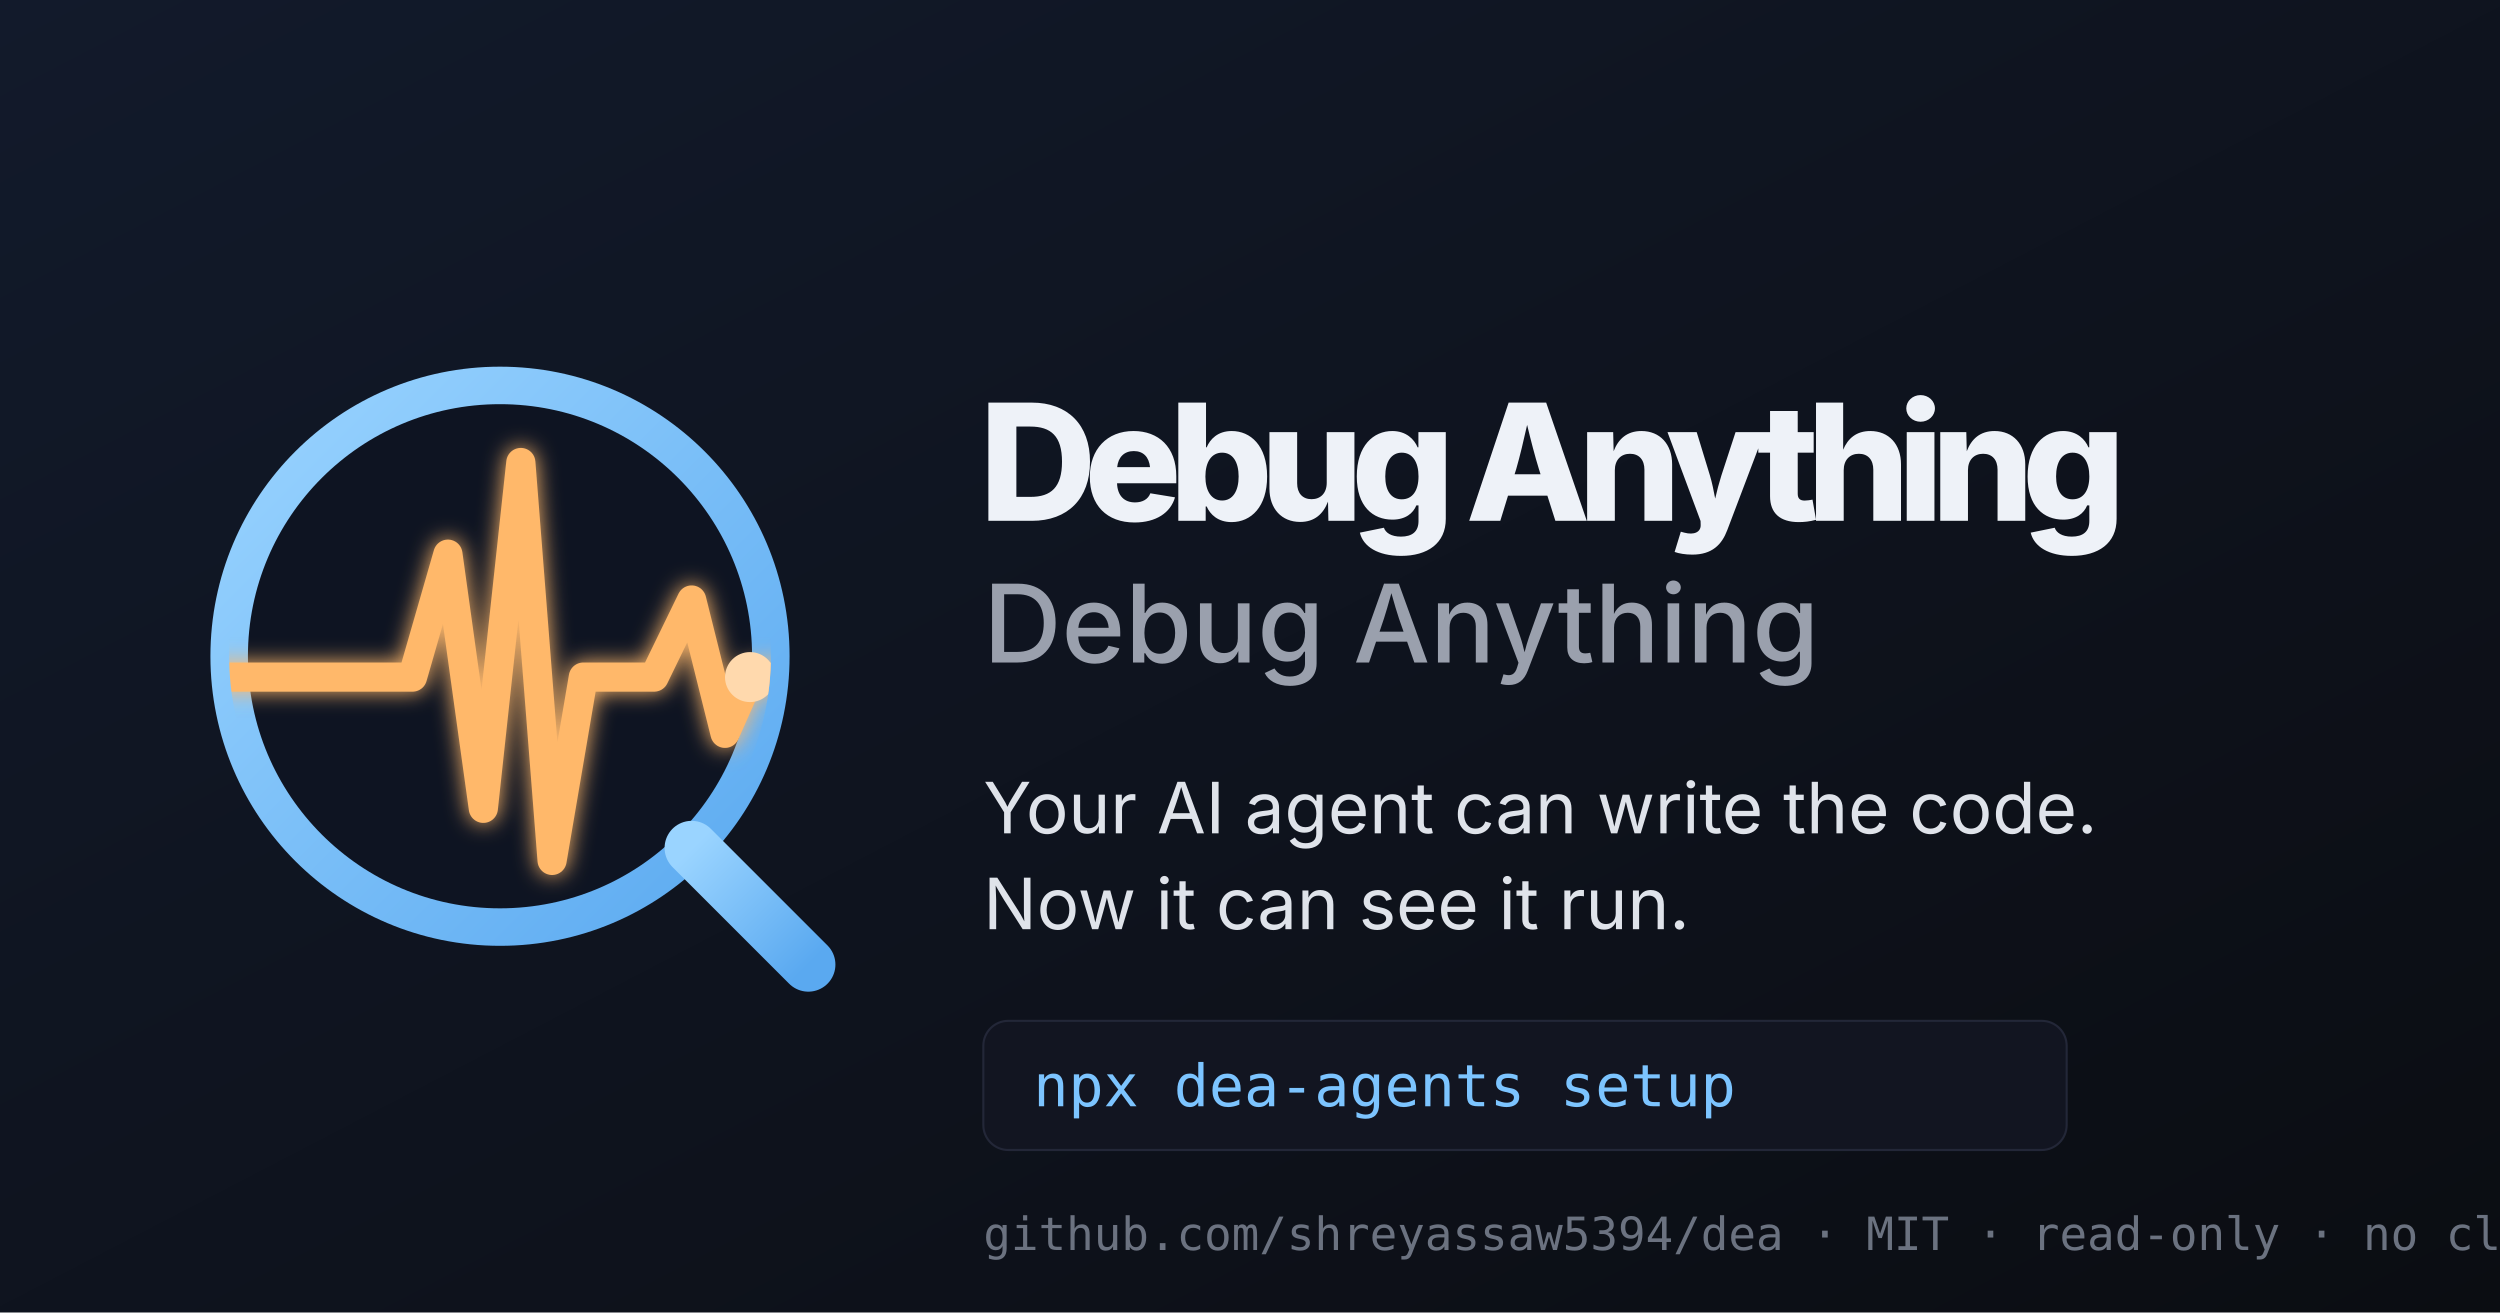
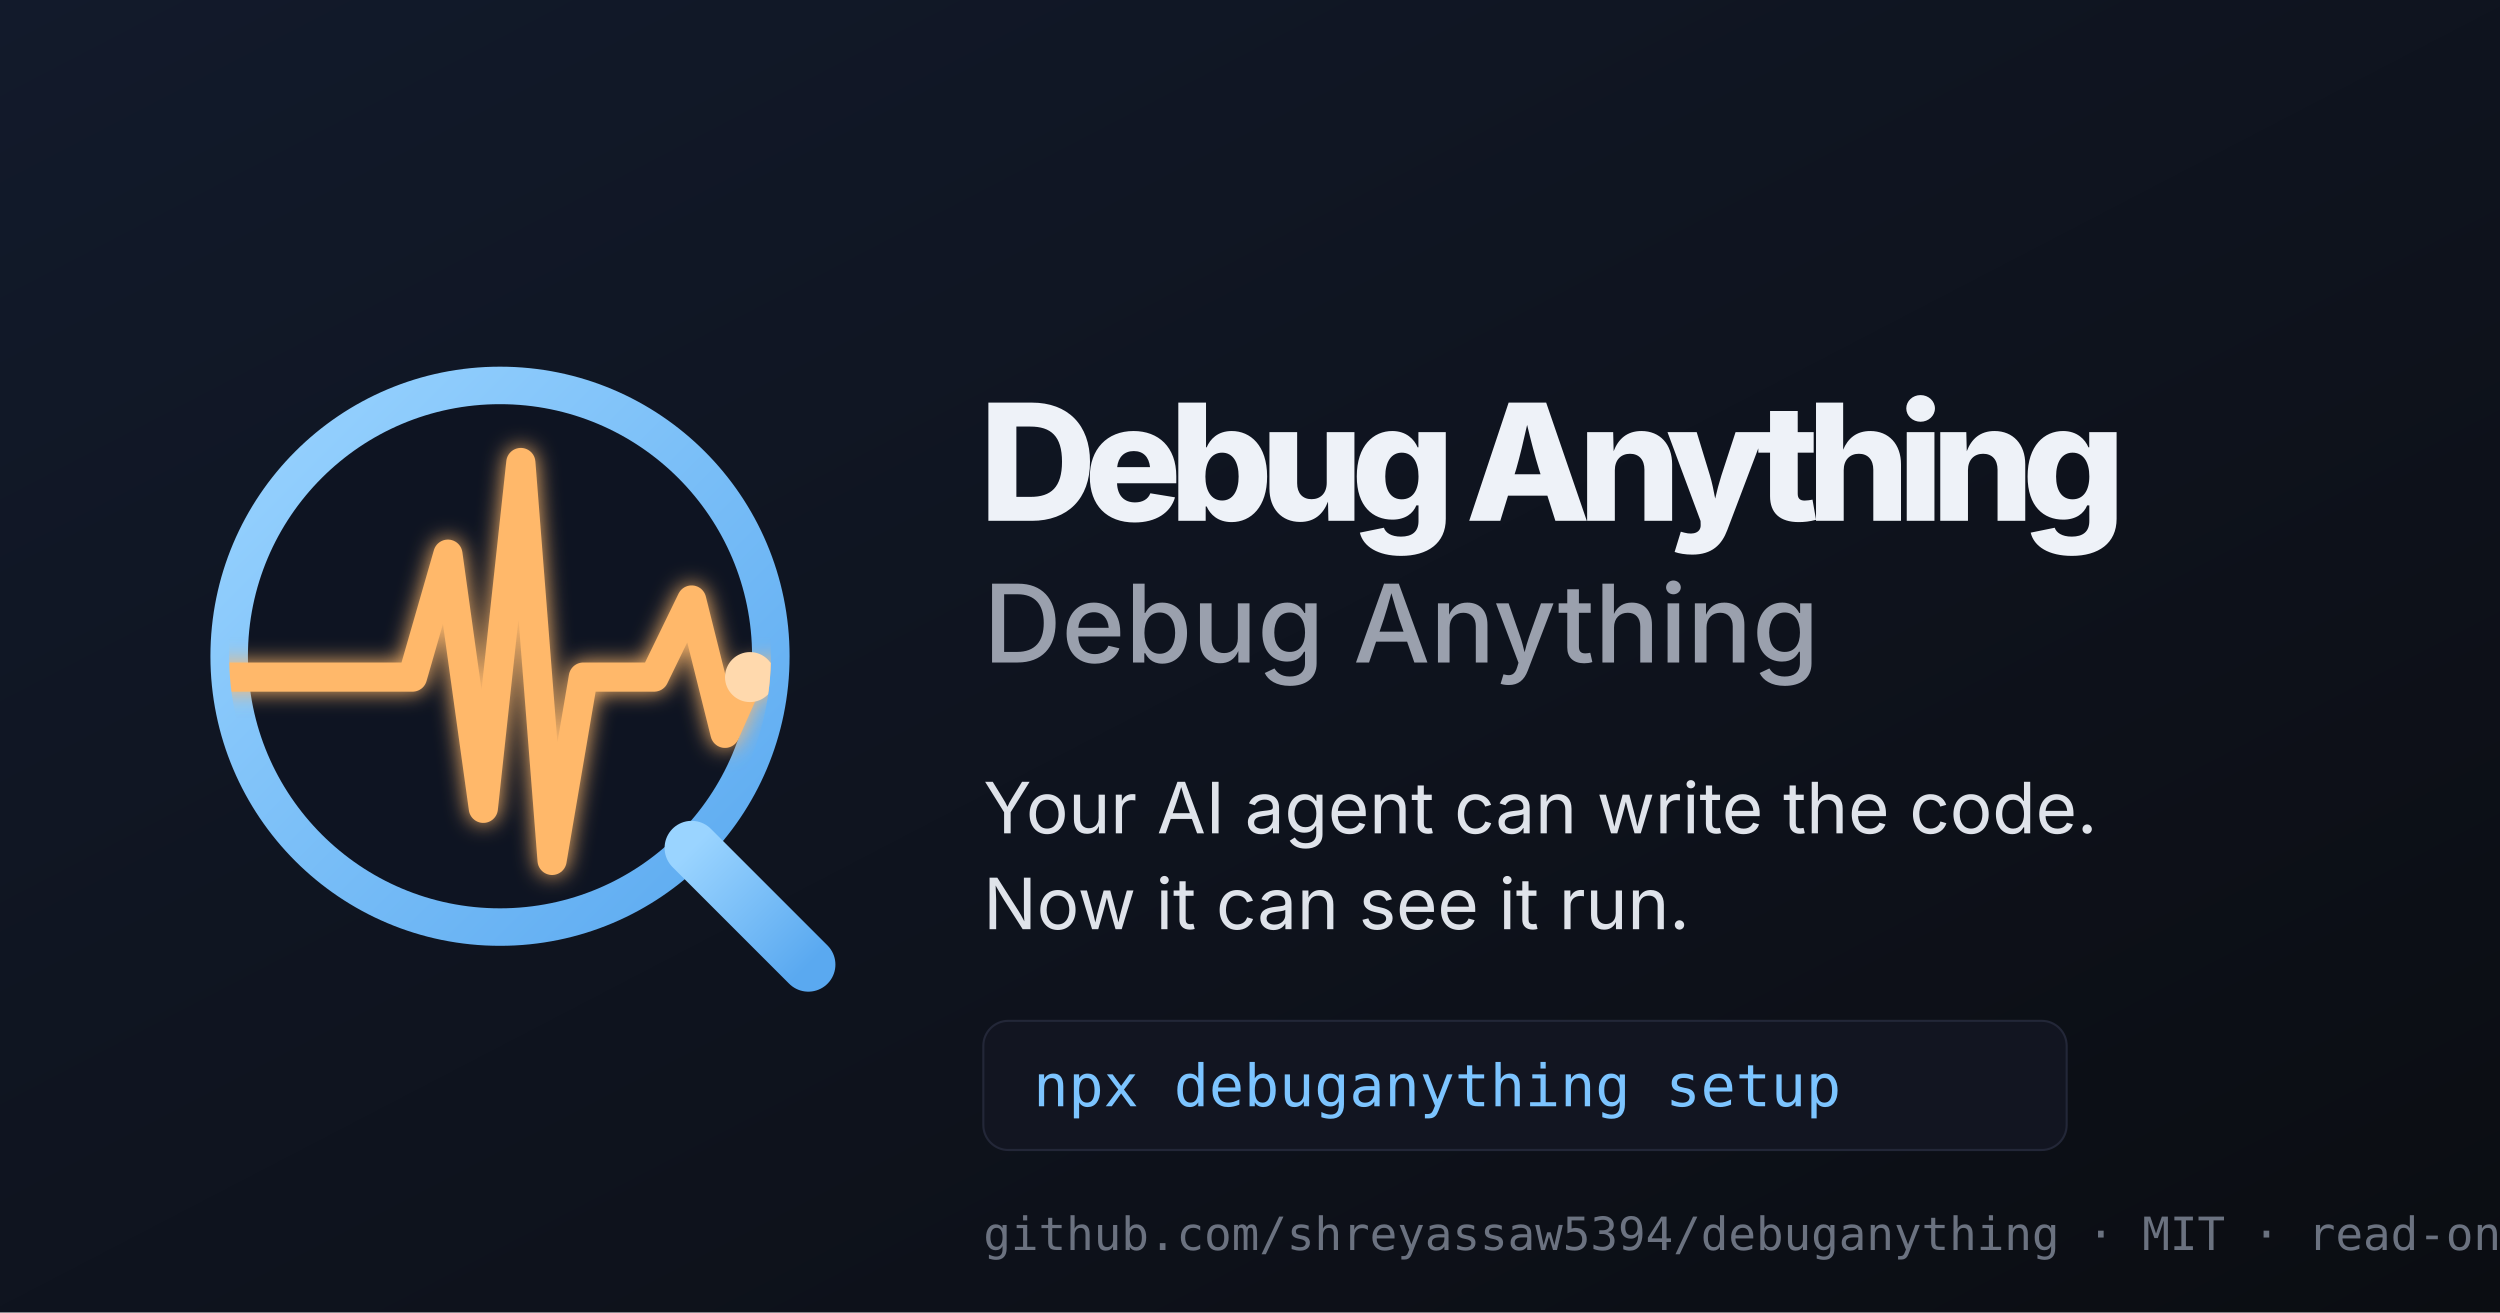
<svg xmlns="http://www.w3.org/2000/svg" viewBox="0 0 1200 630" width="1200" height="630">
  <defs>
    <linearGradient id="bg" x1="0" y1="0" x2="1" y2="1">
      <stop offset="0" stop-color="#121a2b" />
      <stop offset="1" stop-color="#0b0d12" />
    </linearGradient>
    <linearGradient id="ring" x1="0" y1="0" x2="1" y2="1">
      <stop offset="0" stop-color="#9ad4ff" />
      <stop offset="1" stop-color="#5aa9f0" />
    </linearGradient>
    <filter id="glow" x="-20%" y="-20%" width="140%" height="140%">
      <feGaussianBlur stdDeviation="5" result="b" />
      <feMerge>
        <feMergeNode in="b" />
        <feMergeNode in="SourceGraphic" />
      </feMerge>
    </filter>
    <clipPath id="lens">
      <circle cx="240" cy="315" r="130" />
    </clipPath>
  </defs>
  <rect width="1200" height="630" fill="url(#bg)" />
  <circle cx="240" cy="315" r="130" fill="#0e1422" stroke="url(#ring)" stroke-width="18" />
  <g clip-path="url(#lens)">
    <path d="M80 325 L180 325 L198 325 L215 266 L232 388 L250 222 L265 413 L280 325 L314 325 L332 288 L348 352 L360 325 L440 325" fill="none" stroke="#ffb86b" stroke-width="14" stroke-linecap="round" stroke-linejoin="round" filter="url(#glow)" />
    <circle cx="360" cy="325" r="12" fill="#ffd9ad" />
  </g>
  <path d="M332 407 L388 463" stroke="url(#ring)" stroke-width="26" stroke-linecap="round" />
  <text x="470" y="250" font-family="-apple-system, 'SF Pro Display', 'Segoe UI', Inter, Helvetica, Arial, sans-serif" font-size="78" font-weight="800" letter-spacing="-6" fill="#eef2f8">Debug Anything</text>
  <text x="472" y="318" font-family="-apple-system, 'SF Pro Text', 'Segoe UI', Inter, Helvetica, Arial, sans-serif" font-size="52" font-weight="500" fill="#9aa0ad">Debug Anything</text>
  <text x="472" y="400" font-family="-apple-system, 'SF Pro Text', 'Segoe UI', Inter, Helvetica, Arial, sans-serif" font-size="34" fill="#dfe3ea">Your AI agent can write the code.</text>
  <text x="472" y="446" font-family="-apple-system, 'SF Pro Text', 'Segoe UI', Inter, Helvetica, Arial, sans-serif" font-size="34" fill="#dfe3ea">Now it can see it run.</text>
  <rect x="472" y="490" width="520" height="62" rx="12" fill="#121521" stroke="#232738" />
-   <text x="496" y="531" font-family="ui-monospace, SFMono-Regular, Menlo, monospace" font-size="28" fill="#7cc4ff">npx dea-agents setup</text>
-   <text x="472" y="600" font-family="ui-monospace, SFMono-Regular, Menlo, monospace" font-size="22" fill="#6b7280">github.com/shreyassaw5394/dea · MIT · read-only · no cloud</text>
+   <text x="496" y="531" font-family="ui-monospace, SFMono-Regular, Menlo, monospace" font-size="28" fill="#7cc4ff">npx debuganything setup</text>
+   <text x="472" y="600" font-family="ui-monospace, SFMono-Regular, Menlo, monospace" font-size="22" fill="#6b7280">github.com/shreyassaw5394/debuganything · MIT · read-only · no cloud</text>
</svg>
